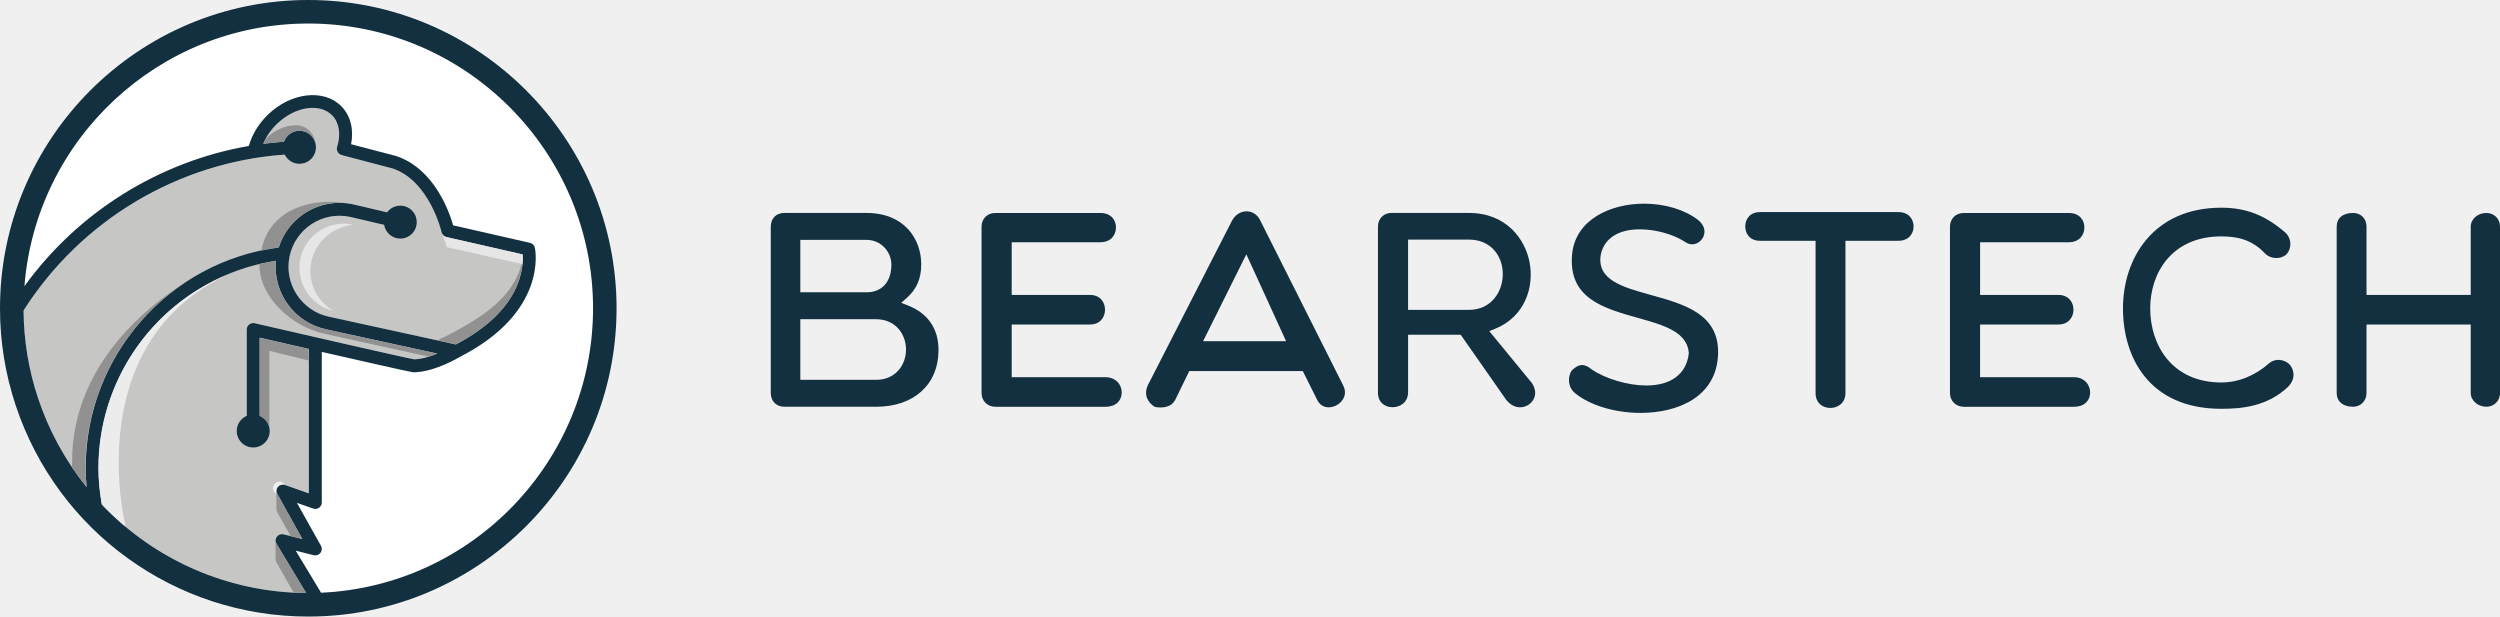
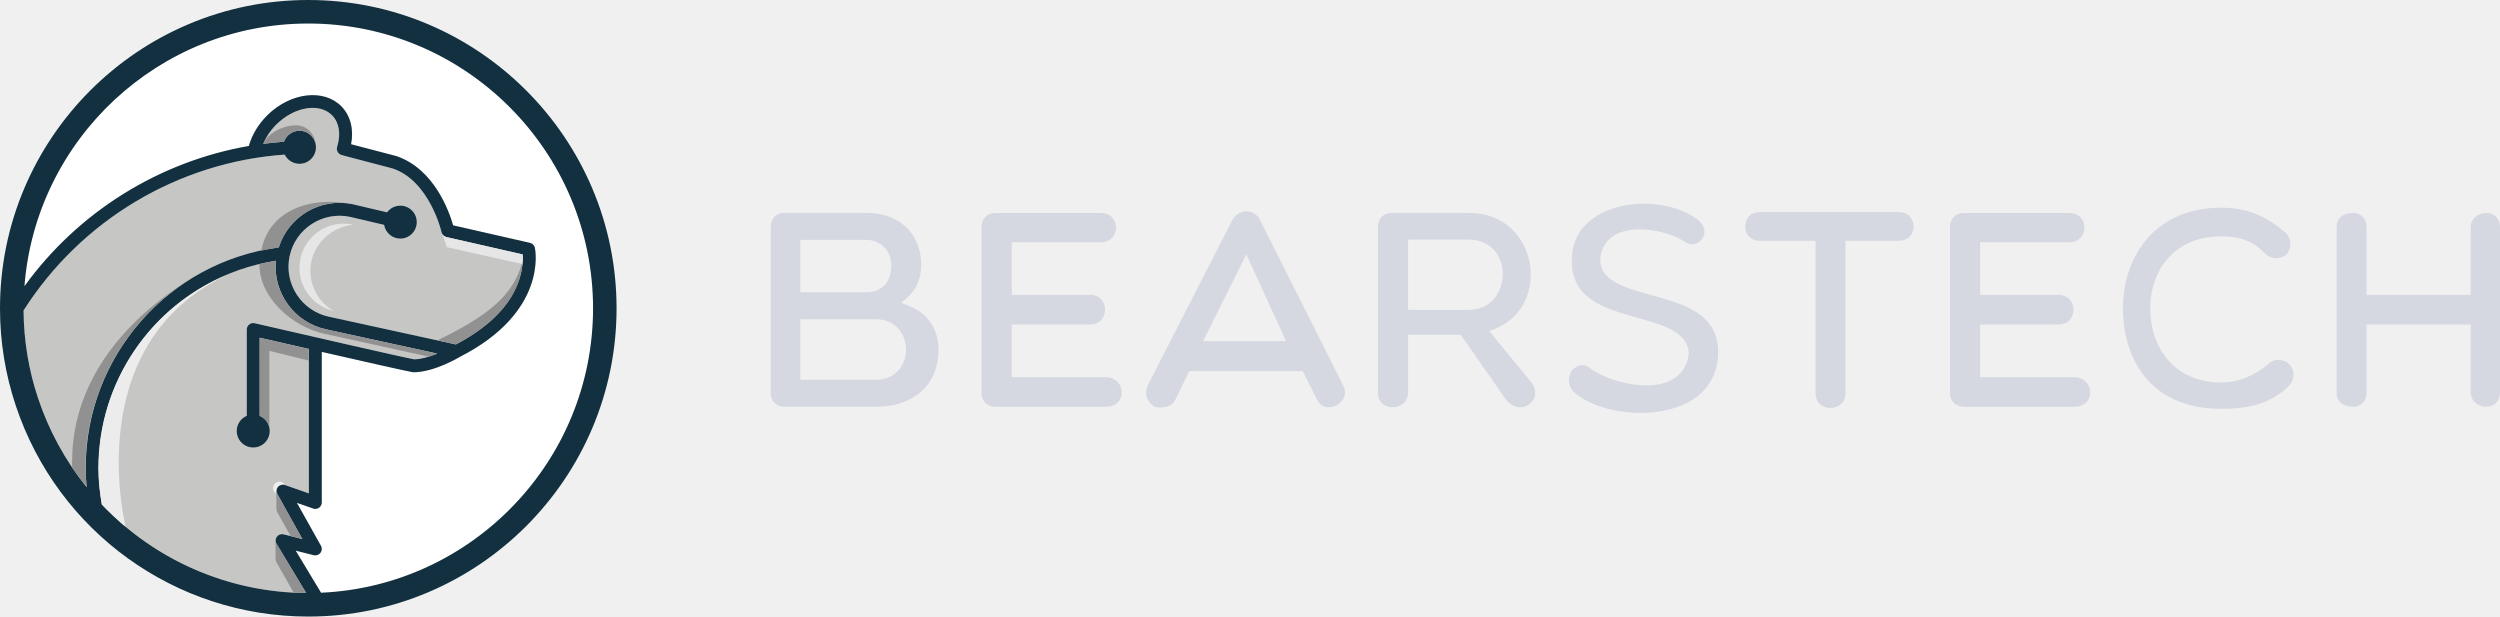
- <svg xmlns="http://www.w3.org/2000/svg" width="531.984" height="131.199" viewBox="1.348 1.468 531.984 131.199">
-   <path fill="#C6C6C5" d="M112.578 55.618c.2 2.8-.36 11.91-14.23 19.142l-26.98-5.892c-5.86-1.229-9.63-7-8.4-12.858 1.23-5.861 7-9.621 12.83-8.4l7.28 1.71a3.505 3.505 0 0 0 3.45 2.93c1.94 0 3.51-1.58 3.51-3.521 0-1.939-1.57-3.51-3.51-3.51-1.16 0-2.18.561-2.82 1.43l-7.31-1.719c-6.89-1.451-13.68 2.608-15.76 9.18-23.46 3.13-41.05 23.16-41.05 46.931 0 1.369.07 2.729.19 4.09a60.805 60.805 0 0 1-10.33-18.92c-2.01-6.01-3.04-12.291-3.09-18.67 12.24-19.241 32.94-31.568 55.57-33.17.58 1.16 1.76 1.96 3.14 1.96a3.517 3.517 0 0 0 0-7.031c-1.52 0-2.81.971-3.29 2.32-1.48.11-2.95.26-4.41.45.62-1.51 1.61-2.96 2.89-4.21 3.85-3.73 9.14-4.55 11.79-1.82 1.49 1.53 1.88 4.03 1.04 6.67-.23.721.17 1.5.9 1.73.04.01.08.01.13.02.07.04.15.07.23.09l10.51 2.761c7.89 2.609 10.43 13.461 10.45 13.569.12.521.52.921 1.04 1.04l16.23 3.698z" />
-   <path fill="#C6C6C5" d="M89.468 77.927c-2.27-.399-25.14-5.649-33.93-7.682-.4-.09-.83 0-1.16.262-.33.271-.52.658-.52 1.078v18.36a3.5 3.5 0 0 0-2.14 3.23c0 1.948 1.57 3.52 3.51 3.52 1.95 0 3.52-1.569 3.52-3.52a3.5 3.5 0 0 0-2.14-3.23v-16.63c2.14.489 6.06 1.391 10.46 2.398v30.729l-5.06-1.771a1.365 1.365 0 1 0-1.65 1.961l5.33 9.527-3.99-1c-.54-.14-1.11.07-1.44.512a1.375 1.375 0 0 0-.07 1.529l6.31 10.449a60.54 60.54 0 0 1-43.48-18.841c-.45-2.56-.68-5.17-.68-7.778 0-22.068 16.1-40.722 37.72-44.081-.65 6.801 3.91 13.17 10.73 14.602l23.62 5.148c-1.52.629-3.32 1.199-4.94 1.228z" />
-   <path fill="#FFF" d="M69.638 117.597l-5.11-9.129 3.46 1.209c.03.01.05.021.08.021.05.021.1.03.15.04.04.01.09.01.14.01.03 0 .06.013.09.013h.04c.05 0 .1-.013.14-.021.05 0 .09-.01.13-.02.04-.013.08-.021.12-.041.05-.011.09-.029.13-.039.04-.021.08-.041.11-.062.04-.029.08-.051.12-.08.04-.021.07-.051.1-.069.03-.039.07-.062.1-.101.03-.031.05-.061.08-.091.03-.04.06-.079.08-.12.03-.029.04-.07.06-.1.02-.051.05-.09.07-.143 0-.021.01-.027.01-.039.01-.029.01-.051.02-.078a.81.81 0 0 0 .04-.143c.01-.05.01-.101.01-.148 0-.029.01-.062.01-.08V76.347c8.74 2 18.28 4.16 19.34 4.318.07.012.15.021.22.021 4.35-.041 9.45-3.051 9.85-3.291 18.62-9.51 16.06-22.639 15.94-23.199-.11-.52-.52-.93-1.04-1.051l-16.36-3.729c-.81-2.88-4.02-12.06-12.13-14.75l-9.58-2.51c.61-3.12-.11-6.05-2.04-8.04-3.71-3.81-10.74-3.02-15.68 1.771-1.96 1.909-3.37 4.239-4.04 6.64-19.09 3.319-36.3 14.02-47.75 29.84 2.41-31.22 28.56-55.899 60.4-55.899 33.41 0 60.6 27.18 60.6 60.6 0 32.5-25.73 59.1-57.89 60.53l-.03-.062c0-.011 0-.021-.01-.029l-5.35-8.87 3.84.971c.11.021.21.029.32.029 0 0 .01.01.021.01.01 0 .03-.01.05-.01.08 0 .16-.011.24-.029.03-.01.06-.01.09-.021.08-.029.16-.061.24-.101.02-.01.03-.01.05-.021l.01-.012c.05-.028.09-.061.13-.09.03-.02.07-.039.1-.07.02-.028.05-.049.07-.078.04-.04.08-.079.11-.12.02-.021.03-.052.05-.08.03-.05.06-.09.09-.142.01-.028.021-.067.04-.1.02-.051.04-.1.05-.16 0 0 .01-.01.01-.02.01-.031.01-.062.01-.092l.03-.148c0-.051 0-.09-.01-.141v-.131a.734.734 0 0 0-.04-.148c-.01-.03-.01-.07-.02-.109-.02-.051-.05-.102-.07-.16-.011-.016-.021-.045-.041-.067z" />
-   <path fill="#12303F" d="M61.928 34.368c-22.63 1.601-43.33 13.93-55.57 33.17.05 6.379 1.08 12.659 3.09 18.67a60.805 60.805 0 0 0 10.33 18.92 46.442 46.442 0 0 1-.19-4.09c0-23.771 17.59-43.801 41.05-46.932 2.08-6.569 8.87-10.629 15.76-9.18l7.31 1.721a3.507 3.507 0 0 1 6.33 2.08c0 1.938-1.57 3.52-3.51 3.52-1.74 0-3.17-1.27-3.45-2.93l-7.28-1.71c-5.83-1.22-11.6 2.54-12.83 8.399-1.23 5.859 2.54 11.631 8.4 12.859l26.98 5.892c13.87-7.229 14.43-16.341 14.23-19.142l-16.23-3.7a1.38 1.38 0 0 1-1.04-1.04c-.02-.109-2.56-10.96-10.45-13.568l-10.51-2.76a.96.96 0 0 1-.23-.091c-.05-.01-.09-.01-.13-.02a1.378 1.378 0 0 1-.9-1.73c.84-2.64.45-5.14-1.04-6.67-2.65-2.729-7.94-1.91-11.79 1.82-1.28 1.25-2.27 2.7-2.89 4.21 1.46-.19 2.93-.34 4.41-.45a3.49 3.49 0 0 1 3.29-2.319c1.94 0 3.51 1.569 3.51 3.51 0 1.939-1.57 3.52-3.51 3.52-1.38.001-2.56-.799-3.14-1.959zm-5.32 38.95v16.63c1.26.53 2.14 1.78 2.14 3.229a3.514 3.514 0 0 1-3.52 3.521 3.51 3.51 0 0 1-3.51-3.521c0-1.449.88-2.699 2.14-3.229v-18.36c0-.42.19-.81.52-1.077.33-.263.76-.353 1.16-.263 8.79 2.03 31.66 7.28 33.93 7.683 1.62-.031 3.42-.603 4.94-1.222l-23.62-5.149c-6.82-1.431-11.38-7.799-10.73-14.601-21.62 3.36-37.72 22.011-37.72 44.081 0 2.609.23 5.222.68 7.779a60.543 60.543 0 0 0 43.48 18.84l-6.31-10.449c-.29-.471-.26-1.08.07-1.528.33-.44.9-.65 1.44-.513l3.99 1-5.33-9.528a1.364 1.364 0 0 1 1.65-1.959l5.06 1.771V75.72c-4.4-1.012-8.32-1.912-10.46-2.402zm29.03-38.651c8.11 2.69 11.32 11.87 12.13 14.75l16.36 3.73c.521.119.93.529 1.04 1.05.12.562 2.68 13.69-15.94 23.2-.4.24-5.5 3.25-9.85 3.289-.07 0-.15-.01-.22-.021-1.06-.16-10.6-2.319-19.34-4.319v32.041c0 .02-.01.049-.01.079 0 .05 0 .101-.01.148a.746.746 0 0 1-.04.141c-.01.029-.01.052-.02.08 0 .011-.01.021-.01.039-.02.052-.05.092-.07.142-.02.03-.03.069-.06.101-.02.041-.05.08-.08.12-.03.029-.05.062-.08.091-.03.039-.07.061-.1.102-.03.02-.06.049-.1.068-.04.029-.08.051-.12.08-.03.021-.07.039-.11.061-.04.01-.08.029-.13.041-.04.02-.08.027-.12.039-.04.01-.08.021-.13.021a.542.542 0 0 1-.14.021h-.04c-.03 0-.06-.011-.09-.011-.05 0-.1 0-.14-.011-.05-.011-.1-.021-.15-.04-.03 0-.05-.01-.08-.02l-3.46-1.211 5.11 9.131c.02.02.03.049.04.068.021.061.05.109.07.16.01.039.01.08.02.108.02.051.03.101.04.149v.131c.01.05.01.091.01.14a9.75 9.75 0 0 1-.03.149c0 .029 0 .062-.01.091 0 .01-.01.021-.01.021-.01.062-.03.11-.05.16-.02.03-.03.069-.04.1-.03.053-.06.092-.09.143-.02.029-.03.061-.05.08-.03.039-.07.08-.11.119-.02.029-.05.051-.07.08-.03.029-.07.051-.1.068-.04.03-.08.062-.13.09l-.01.012c-.02.01-.03.01-.05.021-.08.04-.16.069-.24.101-.03.011-.06.011-.09.021-.08.02-.16.03-.24.03-.02 0-.04.01-.05.01-.01 0-.021-.01-.021-.01-.11 0-.21-.013-.32-.03l-3.84-.97 5.35 8.869c.01.01.01.021.01.028.01.021.021.041.03.062 32.16-1.431 57.89-28.029 57.89-60.529 0-33.42-27.19-60.6-60.6-60.6-31.84 0-57.99 24.68-60.4 55.899 11.45-15.818 28.66-26.52 47.75-29.84.67-2.4 2.08-4.729 4.04-6.64 4.94-4.79 11.97-5.58 15.68-1.771 1.93 1.99 2.65 4.92 2.04 8.04l9.581 2.508zM66.948 1.468c36.17 0 65.6 29.43 65.6 65.6s-29.43 65.6-65.6 65.6c-28.28 0-53.29-18.039-62.24-44.879a65.22 65.22 0 0 1-3.36-20.721c0-36.171 29.42-65.6 65.6-65.6z" />
-   <path fill="#929191" d="M58.66 92.31s-.318-1.518-2.051-2.359l-.016-16.591 10.432 2.392v2.438l-8.365-2.066V92.31zm2.047-38.205l-3.738.688c1.405-8.027 9.67-11.777 19.34-9.9-6.805-1.433-13.508 2.603-15.602 9.212zm7.863-21.292c0-1.943-1.574-3.527-3.508-3.527a3.493 3.493 0 0 0-3.287 2.33l-4.406.453c.656-1.859 3.789-3.939 6.988-3.939 2.463-.001 4.213 2.094 4.213 4.683zM42.373 60.546c-14.457 8.696-25.669 22.12-25.669 38.995 0 1.33-.104.023.026 1.506l3.049 4.086c-.126-1.422-.241-3.163-.241-4.437 0-16.179 8.975-31.816 22.835-40.15zM65.689 116.169l-5.531-10.031.004 3.283c-.027.442.08.854.229 1.117l2.795 5 2.503.631zM66.498 127.662l-6.517-10.877.004 3.284c-.027.442.079.854.228 1.116l3.631 6.414 2.654.063zM98.349 74.759l-3.941-.858c13.807-6.595 16.545-11.372 18.197-16.94-.367 3.63-1.445 11.007-14.256 17.798zM94.392 76.726l-23.707-5.188.003-.017c-6.657-1.422-11.296-7.721-10.642-14.573l-3.485.694c-.132 7.06 6.956 13.416 13.938 14.877l.002-.004 22.017 4.836 1.874-.625z" />
-   <path fill="#ECECEC" d="M49.877 59.872c-16.361 6.667-27.601 22.795-27.601 41.254 0 2.611.293 5.134.743 7.691.584.671 4.053 4.046 5.068 4.719.001.001-9.95-38.92 21.79-53.664z" />
-   <path fill="#E6E6E6" d="M95.279 50.866c.119.521.52.92 1.04 1.04l16.229 3.699c.048.656.144.8-.055 2.043 0 0-14.375-3.176-16.074-3.586-.337-1.162-1.14-3.196-1.14-3.196zM67.608 57.107c.907-4.332 4.752-7.439 8.94-7.799l-.161-.049C71.331 48.2 66.329 51.46 65.264 56.54c-1.054 5.016 2.122 9.947 7.091 11.1-3.598-2.054-5.644-6.265-4.747-10.533z" />
-   <path d="M194.551 66.468l-1.427-.562 1.148-1.01c2.122-1.873 3.108-4.146 3.108-7.15 0-5.456-3.603-10.963-11.65-10.963h-17.502c-1.715 0-2.867 1.176-2.867 2.928v35.383c0 1.727 1.178 2.928 2.867 2.928h19.559c8.059 0 13.27-4.744 13.27-12.084-.001-4.524-2.253-7.8-6.506-9.47zm-22.899-13.953h14.078c3.271 0 5.295 2.719 5.295 5.232 0 3.705-1.979 5.918-5.295 5.918h-14.078v-11.15zm20.903 27.735c-1.171 1.336-2.815 2.043-4.769 2.043h-16.134V69.396h16.135c4.172 0 6.354 3.242 6.354 6.449 0 1.672-.563 3.235-1.586 4.405zm44.01 1.482H216.63V70.521h16.631c1.018 0 1.855-.334 2.431-.971.514-.568.797-1.342.797-2.18 0-1.564-1-3.146-3.229-3.146h-16.63V53.015h18.871c1.041 0 1.906-.338 2.5-.98.525-.562.82-1.352.82-2.167 0-1.533-1.025-3.081-3.32-3.081h-22.359c-1.697 0-2.928 1.23-2.928 2.93v35.381c0 1.674 1.258 2.928 2.928 2.928h23.423c1.129 0 2.053-.329 2.664-.952.526-.533.816-1.271.816-2.078.002-1.625-1.196-3.264-3.48-3.264zm42.006-1.309l2.996 6c.657 1.428 1.727 1.721 2.504 1.721 1.209 0 2.438-.691 3.059-1.729.391-.64.699-1.678 0-3.006L269.557 48.45c-.578-1.271-1.668-2.01-2.938-2.01-1.289 0-2.487.773-3.121 2.015L245.62 83.403c-1.022 2.155.074 3.812 1.492 4.665.408.07.807.107 1.187.107 1.567 0 2.642-.582 3.185-1.732l2.938-6.021 24.149.001zm-12.009-24.842l8.459 18.49h-17.666l9.207-18.49zm60.739 27.36l-9.043-11.01 1.188-.477c6.488-2.604 8.385-9.012 7.379-14.207-.932-4.825-4.865-10.464-12.893-10.464h-16.566c-1.574 0-2.801 1.259-2.801 2.865v35.384c0 2.135 1.562 3.09 3.116 3.09 1.587 0 3.3-1.006 3.3-3.216v-12.21h11.195l9.688 13.854c1.029 1.309 2.18 1.589 2.953 1.589 1.189 0 2.309-.666 2.859-1.703.565-1.06.436-2.3-.375-3.495zm-26.323-15.534V52.454h12.953c2.239 0 4.116.8 5.429 2.313 1.141 1.316 1.77 3.099 1.77 5.015 0 3.789-2.473 7.624-7.195 7.624l-12.957.001zm49.472 21.926c7.807 0 16.238-3.312 16.496-12.609.223-8.479-7.225-10.533-14.424-12.525-5.879-1.625-11.43-3.163-10.543-8.529.695-3.447 3.723-5.404 8.314-5.404 3.287 0 7.014 1.014 9.49 2.59.561.408 1.104.601 1.645.601 1.072 0 2.082-.751 2.472-1.833.411-1.175-.03-2.398-1.222-3.357-2.854-2.192-7.043-3.459-11.479-3.459-6.99 0-14.428 3.248-15.289 10.506-1.045 9.597 6.611 11.74 14.018 13.812 5.345 1.498 10.396 2.912 10.779 7.356l.014.09-.014.093c-.457 4.342-3.748 6.832-9.018 6.832h-.003c-3.896 0-8.677-1.404-11.622-3.418-1.654-1.353-2.789-1.209-4.287.256-.863 1.371-.83 3.514.732 4.789 3.154 2.598 8.493 4.209 13.941 4.209zm54.869-42.732h-29.461c-2.164 0-3.134 1.531-3.134 3.051 0 1.521.97 3.053 3.134 3.053h11.832v32.393c0 2.194 1.577 3.18 3.145 3.18 1.549 0 3.213-.995 3.213-3.18V52.704h11.271c1.018 0 1.857-.326 2.434-.946.513-.551.793-1.298.793-2.104-.003-1.522-1.003-3.053-3.227-3.053zm37.318 35.131h-19.939V70.521h16.637c1.016 0 1.855-.334 2.428-.971.518-.568.803-1.342.803-2.18 0-1.564-1-3.146-3.23-3.146h-16.637V53.015h18.877c1.043 0 1.906-.338 2.502-.98.521-.559.816-1.352.816-2.167 0-1.533-1.027-3.081-3.318-3.081h-22.361c-1.694 0-2.928 1.23-2.928 2.93v35.381c0 1.674 1.26 2.928 2.928 2.928h23.426c1.131 0 2.055-.329 2.662-.952.527-.533.816-1.271.816-2.078-.001-1.625-1.199-3.264-3.482-3.264zm46.09-2.502c-.525-.7-1.562-1.18-2.562-1.18-.684 0-1.316.215-1.842.619-3.053 2.723-6.629 4.186-10.291 4.186-10.457 0-15.133-7.916-15.133-15.762 0-7.627 4.676-15.324 15.133-15.324 4.158 0 6.881 1.078 9.396 3.717 1.109 1.111 3.217 1.218 4.436.134.561-.584.883-1.423.859-2.306a3.37 3.37 0 0 0-1.062-2.354c-4.289-3.705-8.375-5.296-13.629-5.296-14.457 0-20.93 10.766-20.93 21.432 0 10.33 5.5 21.364 20.93 21.364 4.537 0 9.756-.545 14.127-4.606 2.111-2.112.968-4.073.568-4.624zm44.606-29.518c0-1.695-1.229-2.928-2.924-2.928-1.822 0-3.305 1.312-3.305 2.928v14.514h-22.176V49.712c0-1.724-1.178-2.928-2.865-2.928-2.184 0-3.486 1.094-3.486 2.928v35.383c0 1.809 1.336 2.928 3.486 2.928 1.637 0 2.865-1.254 2.865-2.928V70.521h22.176v14.574c0 1.588 1.512 2.928 3.305 2.928 1.67 0 2.924-1.254 2.924-2.928V49.712z" fill="#12303F" />
+ <svg xmlns="http://www.w3.org/2000/svg" width="531.984" height="131.199" viewBox="1.348 1.468 531.984 131.199" version="1.1" id="svg18">
+   <defs id="defs22" />
+   <path fill="#C6C6C5" d="M112.578 55.618c.2 2.8-.36 11.91-14.23 19.142l-26.98-5.892c-5.86-1.229-9.63-7-8.4-12.858 1.23-5.861 7-9.621 12.83-8.4l7.28 1.71a3.505 3.505 0 0 0 3.45 2.93c1.94 0 3.51-1.58 3.51-3.521 0-1.939-1.57-3.51-3.51-3.51-1.16 0-2.18.561-2.82 1.43l-7.31-1.719c-6.89-1.451-13.68 2.608-15.76 9.18-23.46 3.13-41.05 23.16-41.05 46.931 0 1.369.07 2.729.19 4.09a60.805 60.805 0 0 1-10.33-18.92c-2.01-6.01-3.04-12.291-3.09-18.67 12.24-19.241 32.94-31.568 55.57-33.17.58 1.16 1.76 1.96 3.14 1.96a3.517 3.517 0 0 0 0-7.031c-1.52 0-2.81.971-3.29 2.32-1.48.11-2.95.26-4.41.45.62-1.51 1.61-2.96 2.89-4.21 3.85-3.73 9.14-4.55 11.79-1.82 1.49 1.53 1.88 4.03 1.04 6.67-.23.721.17 1.5.9 1.73.04.01.08.01.13.02.07.04.15.07.23.09l10.51 2.761c7.89 2.609 10.43 13.461 10.45 13.569.12.521.52.921 1.04 1.04l16.23 3.698z" id="path2" />
+   <path fill="#C6C6C5" d="M89.468 77.927c-2.27-.399-25.14-5.649-33.93-7.682-.4-.09-.83 0-1.16.262-.33.271-.52.658-.52 1.078v18.36a3.5 3.5 0 0 0-2.14 3.23c0 1.948 1.57 3.52 3.51 3.52 1.95 0 3.52-1.569 3.52-3.52a3.5 3.5 0 0 0-2.14-3.23v-16.63c2.14.489 6.06 1.391 10.46 2.398v30.729l-5.06-1.771a1.365 1.365 0 1 0-1.65 1.961l5.33 9.527-3.99-1c-.54-.14-1.11.07-1.44.512a1.375 1.375 0 0 0-.07 1.529l6.31 10.449a60.54 60.54 0 0 1-43.48-18.841c-.45-2.56-.68-5.17-.68-7.778 0-22.068 16.1-40.722 37.72-44.081-.65 6.801 3.91 13.17 10.73 14.602l23.62 5.148c-1.52.629-3.32 1.199-4.94 1.228z" id="path4" />
+   <path fill="#FFF" d="M69.638 117.597l-5.11-9.129 3.46 1.209c.03.01.05.021.08.021.05.021.1.03.15.04.04.01.09.01.14.01.03 0 .06.013.09.013h.04c.05 0 .1-.013.14-.021.05 0 .09-.01.13-.02.04-.013.08-.021.12-.041.05-.011.09-.029.13-.039.04-.021.08-.041.11-.062.04-.029.08-.051.12-.08.04-.021.07-.051.1-.069.03-.039.07-.062.1-.101.03-.031.05-.061.08-.091.03-.04.06-.079.08-.12.03-.029.04-.07.06-.1.02-.051.05-.09.07-.143 0-.021.01-.027.01-.039.01-.029.01-.051.02-.078a.81.81 0 0 0 .04-.143c.01-.05.01-.101.01-.148 0-.029.01-.062.01-.08V76.347c8.74 2 18.28 4.16 19.34 4.318.07.012.15.021.22.021 4.35-.041 9.45-3.051 9.85-3.291 18.62-9.51 16.06-22.639 15.94-23.199-.11-.52-.52-.93-1.04-1.051l-16.36-3.729c-.81-2.88-4.02-12.06-12.13-14.75l-9.58-2.51c.61-3.12-.11-6.05-2.04-8.04-3.71-3.81-10.74-3.02-15.68 1.771-1.96 1.909-3.37 4.239-4.04 6.64-19.09 3.319-36.3 14.02-47.75 29.84 2.41-31.22 28.56-55.899 60.4-55.899 33.41 0 60.6 27.18 60.6 60.6 0 32.5-25.73 59.1-57.89 60.53l-.03-.062c0-.011 0-.021-.01-.029l-5.35-8.87 3.84.971c.11.021.21.029.32.029 0 0 .01.01.021.01.01 0 .03-.01.05-.01.08 0 .16-.011.24-.029.03-.01.06-.01.09-.021.08-.029.16-.061.24-.101.02-.01.03-.01.05-.021l.01-.012c.05-.028.09-.061.13-.09.03-.02.07-.039.1-.07.02-.028.05-.049.07-.078.04-.04.08-.079.11-.12.02-.021.03-.052.05-.08.03-.05.06-.09.09-.142.01-.028.021-.067.04-.1.02-.051.04-.1.05-.16 0 0 .01-.01.01-.02.01-.031.01-.062.01-.092l.03-.148c0-.051 0-.09-.01-.141v-.131a.734.734 0 0 0-.04-.148c-.01-.03-.01-.07-.02-.109-.02-.051-.05-.102-.07-.16-.011-.016-.021-.045-.041-.067z" id="path6" />
+   <path fill="#12303F" d="M61.928 34.368c-22.63 1.601-43.33 13.93-55.57 33.17.05 6.379 1.08 12.659 3.09 18.67a60.805 60.805 0 0 0 10.33 18.92 46.442 46.442 0 0 1-.19-4.09c0-23.771 17.59-43.801 41.05-46.932 2.08-6.569 8.87-10.629 15.76-9.18l7.31 1.721a3.507 3.507 0 0 1 6.33 2.08c0 1.938-1.57 3.52-3.51 3.52-1.74 0-3.17-1.27-3.45-2.93l-7.28-1.71c-5.83-1.22-11.6 2.54-12.83 8.399-1.23 5.859 2.54 11.631 8.4 12.859l26.98 5.892c13.87-7.229 14.43-16.341 14.23-19.142l-16.23-3.7a1.38 1.38 0 0 1-1.04-1.04c-.02-.109-2.56-10.96-10.45-13.568l-10.51-2.76a.96.96 0 0 1-.23-.091c-.05-.01-.09-.01-.13-.02a1.378 1.378 0 0 1-.9-1.73c.84-2.64.45-5.14-1.04-6.67-2.65-2.729-7.94-1.91-11.79 1.82-1.28 1.25-2.27 2.7-2.89 4.21 1.46-.19 2.93-.34 4.41-.45a3.49 3.49 0 0 1 3.29-2.319c1.94 0 3.51 1.569 3.51 3.51 0 1.939-1.57 3.52-3.51 3.52-1.38.001-2.56-.799-3.14-1.959zm-5.32 38.95v16.63c1.26.53 2.14 1.78 2.14 3.229a3.514 3.514 0 0 1-3.52 3.521 3.51 3.51 0 0 1-3.51-3.521c0-1.449.88-2.699 2.14-3.229v-18.36c0-.42.19-.81.52-1.077.33-.263.76-.353 1.16-.263 8.79 2.03 31.66 7.28 33.93 7.683 1.62-.031 3.42-.603 4.94-1.222l-23.62-5.149c-6.82-1.431-11.38-7.799-10.73-14.601-21.62 3.36-37.72 22.011-37.72 44.081 0 2.609.23 5.222.68 7.779a60.543 60.543 0 0 0 43.48 18.84l-6.31-10.449c-.29-.471-.26-1.08.07-1.528.33-.44.9-.65 1.44-.513l3.99 1-5.33-9.528a1.364 1.364 0 0 1 1.65-1.959l5.06 1.771V75.72c-4.4-1.012-8.32-1.912-10.46-2.402zm29.03-38.651c8.11 2.69 11.32 11.87 12.13 14.75l16.36 3.73c.521.119.93.529 1.04 1.05.12.562 2.68 13.69-15.94 23.2-.4.24-5.5 3.25-9.85 3.289-.07 0-.15-.01-.22-.021-1.06-.16-10.6-2.319-19.34-4.319v32.041c0 .02-.01.049-.01.079 0 .05 0 .101-.01.148a.746.746 0 0 1-.04.141c-.01.029-.01.052-.02.08 0 .011-.01.021-.01.039-.02.052-.05.092-.07.142-.02.03-.03.069-.06.101-.02.041-.05.08-.08.12-.03.029-.05.062-.08.091-.03.039-.07.061-.1.102-.03.02-.06.049-.1.068-.04.029-.08.051-.12.08-.03.021-.07.039-.11.061-.04.01-.08.029-.13.041-.04.02-.08.027-.12.039-.04.01-.08.021-.13.021a.542.542 0 0 1-.14.021h-.04c-.03 0-.06-.011-.09-.011-.05 0-.1 0-.14-.011-.05-.011-.1-.021-.15-.04-.03 0-.05-.01-.08-.02l-3.46-1.211 5.11 9.131c.02.02.03.049.04.068.021.061.05.109.07.16.01.039.01.08.02.108.02.051.03.101.04.149v.131c.01.05.01.091.01.14a9.75 9.75 0 0 1-.03.149c0 .029 0 .062-.01.091 0 .01-.01.021-.01.021-.01.062-.03.11-.05.16-.02.03-.03.069-.04.1-.03.053-.06.092-.09.143-.02.029-.03.061-.05.08-.03.039-.07.08-.11.119-.02.029-.05.051-.07.08-.03.029-.07.051-.1.068-.04.03-.08.062-.13.09l-.01.012c-.02.01-.03.01-.05.021-.08.04-.16.069-.24.101-.03.011-.06.011-.09.021-.08.02-.16.03-.24.03-.02 0-.04.01-.05.01-.01 0-.021-.01-.021-.01-.11 0-.21-.013-.32-.03l-3.84-.97 5.35 8.869c.01.01.01.021.01.028.01.021.021.041.03.062 32.16-1.431 57.89-28.029 57.89-60.529 0-33.42-27.19-60.6-60.6-60.6-31.84 0-57.99 24.68-60.4 55.899 11.45-15.818 28.66-26.52 47.75-29.84.67-2.4 2.08-4.729 4.04-6.64 4.94-4.79 11.97-5.58 15.68-1.771 1.93 1.99 2.65 4.92 2.04 8.04l9.581 2.508zM66.948 1.468c36.17 0 65.6 29.43 65.6 65.6s-29.43 65.6-65.6 65.6c-28.28 0-53.29-18.039-62.24-44.879a65.22 65.22 0 0 1-3.36-20.721c0-36.171 29.42-65.6 65.6-65.6z" id="path8" />
+   <path fill="#929191" d="M58.66 92.31s-.318-1.518-2.051-2.359l-.016-16.591 10.432 2.392v2.438l-8.365-2.066V92.31zm2.047-38.205l-3.738.688c1.405-8.027 9.67-11.777 19.34-9.9-6.805-1.433-13.508 2.603-15.602 9.212zm7.863-21.292c0-1.943-1.574-3.527-3.508-3.527a3.493 3.493 0 0 0-3.287 2.33l-4.406.453c.656-1.859 3.789-3.939 6.988-3.939 2.463-.001 4.213 2.094 4.213 4.683zM42.373 60.546c-14.457 8.696-25.669 22.12-25.669 38.995 0 1.33-.104.023.026 1.506l3.049 4.086c-.126-1.422-.241-3.163-.241-4.437 0-16.179 8.975-31.816 22.835-40.15zM65.689 116.169l-5.531-10.031.004 3.283c-.027.442.08.854.229 1.117l2.795 5 2.503.631zM66.498 127.662l-6.517-10.877.004 3.284c-.027.442.079.854.228 1.116l3.631 6.414 2.654.063zM98.349 74.759l-3.941-.858c13.807-6.595 16.545-11.372 18.197-16.94-.367 3.63-1.445 11.007-14.256 17.798zM94.392 76.726l-23.707-5.188.003-.017c-6.657-1.422-11.296-7.721-10.642-14.573l-3.485.694c-.132 7.06 6.956 13.416 13.938 14.877l.002-.004 22.017 4.836 1.874-.625z" id="path10" />
+   <path fill="#ECECEC" d="M49.877 59.872c-16.361 6.667-27.601 22.795-27.601 41.254 0 2.611.293 5.134.743 7.691.584.671 4.053 4.046 5.068 4.719.001.001-9.95-38.92 21.79-53.664z" id="path12" />
+   <path fill="#E6E6E6" d="M95.279 50.866c.119.521.52.92 1.04 1.04l16.229 3.699c.048.656.144.8-.055 2.043 0 0-14.375-3.176-16.074-3.586-.337-1.162-1.14-3.196-1.14-3.196zM67.608 57.107c.907-4.332 4.752-7.439 8.94-7.799l-.161-.049C71.331 48.2 66.329 51.46 65.264 56.54c-1.054 5.016 2.122 9.947 7.091 11.1-3.598-2.054-5.644-6.265-4.747-10.533z" id="path14" />
+   <path d="M194.551 66.468l-1.427-.562 1.148-1.01c2.122-1.873 3.108-4.146 3.108-7.15 0-5.456-3.603-10.963-11.65-10.963h-17.502c-1.715 0-2.867 1.176-2.867 2.928v35.383c0 1.727 1.178 2.928 2.867 2.928h19.559c8.059 0 13.27-4.744 13.27-12.084-.001-4.524-2.253-7.8-6.506-9.47zm-22.899-13.953h14.078c3.271 0 5.295 2.719 5.295 5.232 0 3.705-1.979 5.918-5.295 5.918h-14.078v-11.15zm20.903 27.735c-1.171 1.336-2.815 2.043-4.769 2.043h-16.134V69.396h16.135c4.172 0 6.354 3.242 6.354 6.449 0 1.672-.563 3.235-1.586 4.405zm44.01 1.482H216.63V70.521h16.631c1.018 0 1.855-.334 2.431-.971.514-.568.797-1.342.797-2.18 0-1.564-1-3.146-3.229-3.146h-16.63V53.015h18.871c1.041 0 1.906-.338 2.5-.98.525-.562.82-1.352.82-2.167 0-1.533-1.025-3.081-3.32-3.081h-22.359c-1.697 0-2.928 1.23-2.928 2.93v35.381c0 1.674 1.258 2.928 2.928 2.928h23.423c1.129 0 2.053-.329 2.664-.952.526-.533.816-1.271.816-2.078.002-1.625-1.196-3.264-3.48-3.264zm42.006-1.309l2.996 6c.657 1.428 1.727 1.721 2.504 1.721 1.209 0 2.438-.691 3.059-1.729.391-.64.699-1.678 0-3.006L269.557 48.45c-.578-1.271-1.668-2.01-2.938-2.01-1.289 0-2.487.773-3.121 2.015L245.62 83.403c-1.022 2.155.074 3.812 1.492 4.665.408.07.807.107 1.187.107 1.567 0 2.642-.582 3.185-1.732l2.938-6.021 24.149.001zm-12.009-24.842l8.459 18.49h-17.666l9.207-18.49zm60.739 27.36l-9.043-11.01 1.188-.477c6.488-2.604 8.385-9.012 7.379-14.207-.932-4.825-4.865-10.464-12.893-10.464h-16.566c-1.574 0-2.801 1.259-2.801 2.865v35.384c0 2.135 1.562 3.09 3.116 3.09 1.587 0 3.3-1.006 3.3-3.216v-12.21h11.195l9.688 13.854c1.029 1.309 2.18 1.589 2.953 1.589 1.189 0 2.309-.666 2.859-1.703.565-1.06.436-2.3-.375-3.495zm-26.323-15.534V52.454h12.953c2.239 0 4.116.8 5.429 2.313 1.141 1.316 1.77 3.099 1.77 5.015 0 3.789-2.473 7.624-7.195 7.624l-12.957.001zm49.472 21.926c7.807 0 16.238-3.312 16.496-12.609.223-8.479-7.225-10.533-14.424-12.525-5.879-1.625-11.43-3.163-10.543-8.529.695-3.447 3.723-5.404 8.314-5.404 3.287 0 7.014 1.014 9.49 2.59.561.408 1.104.601 1.645.601 1.072 0 2.082-.751 2.472-1.833.411-1.175-.03-2.398-1.222-3.357-2.854-2.192-7.043-3.459-11.479-3.459-6.99 0-14.428 3.248-15.289 10.506-1.045 9.597 6.611 11.74 14.018 13.812 5.345 1.498 10.396 2.912 10.779 7.356l.014.09-.014.093c-.457 4.342-3.748 6.832-9.018 6.832h-.003c-3.896 0-8.677-1.404-11.622-3.418-1.654-1.353-2.789-1.209-4.287.256-.863 1.371-.83 3.514.732 4.789 3.154 2.598 8.493 4.209 13.941 4.209zm54.869-42.732h-29.461c-2.164 0-3.134 1.531-3.134 3.051 0 1.521.97 3.053 3.134 3.053h11.832v32.393c0 2.194 1.577 3.18 3.145 3.18 1.549 0 3.213-.995 3.213-3.18V52.704h11.271c1.018 0 1.857-.326 2.434-.946.513-.551.793-1.298.793-2.104-.003-1.522-1.003-3.053-3.227-3.053zm37.318 35.131h-19.939V70.521h16.637c1.016 0 1.855-.334 2.428-.971.518-.568.803-1.342.803-2.18 0-1.564-1-3.146-3.23-3.146h-16.637V53.015h18.877c1.043 0 1.906-.338 2.502-.98.521-.559.816-1.352.816-2.167 0-1.533-1.027-3.081-3.318-3.081h-22.361c-1.694 0-2.928 1.23-2.928 2.93v35.381c0 1.674 1.26 2.928 2.928 2.928h23.426c1.131 0 2.055-.329 2.662-.952.527-.533.816-1.271.816-2.078-.001-1.625-1.199-3.264-3.482-3.264zm46.09-2.502c-.525-.7-1.562-1.18-2.562-1.18-.684 0-1.316.215-1.842.619-3.053 2.723-6.629 4.186-10.291 4.186-10.457 0-15.133-7.916-15.133-15.762 0-7.627 4.676-15.324 15.133-15.324 4.158 0 6.881 1.078 9.396 3.717 1.109 1.111 3.217 1.218 4.436.134.561-.584.883-1.423.859-2.306a3.37 3.37 0 0 0-1.062-2.354c-4.289-3.705-8.375-5.296-13.629-5.296-14.457 0-20.93 10.766-20.93 21.432 0 10.33 5.5 21.364 20.93 21.364 4.537 0 9.756-.545 14.127-4.606 2.111-2.112.968-4.073.568-4.624zm44.606-29.518c0-1.695-1.229-2.928-2.924-2.928-1.822 0-3.305 1.312-3.305 2.928v14.514h-22.176V49.712c0-1.724-1.178-2.928-2.865-2.928-2.184 0-3.486 1.094-3.486 2.928v35.383c0 1.809 1.336 2.928 3.486 2.928 1.637 0 2.865-1.254 2.865-2.928V70.521h22.176v14.574c0 1.588 1.512 2.928 3.305 2.928 1.67 0 2.924-1.254 2.924-2.928V49.712z" fill="#12303F" id="path16" style="fill:#d5d7e1;fill-opacity:1" />
</svg>
